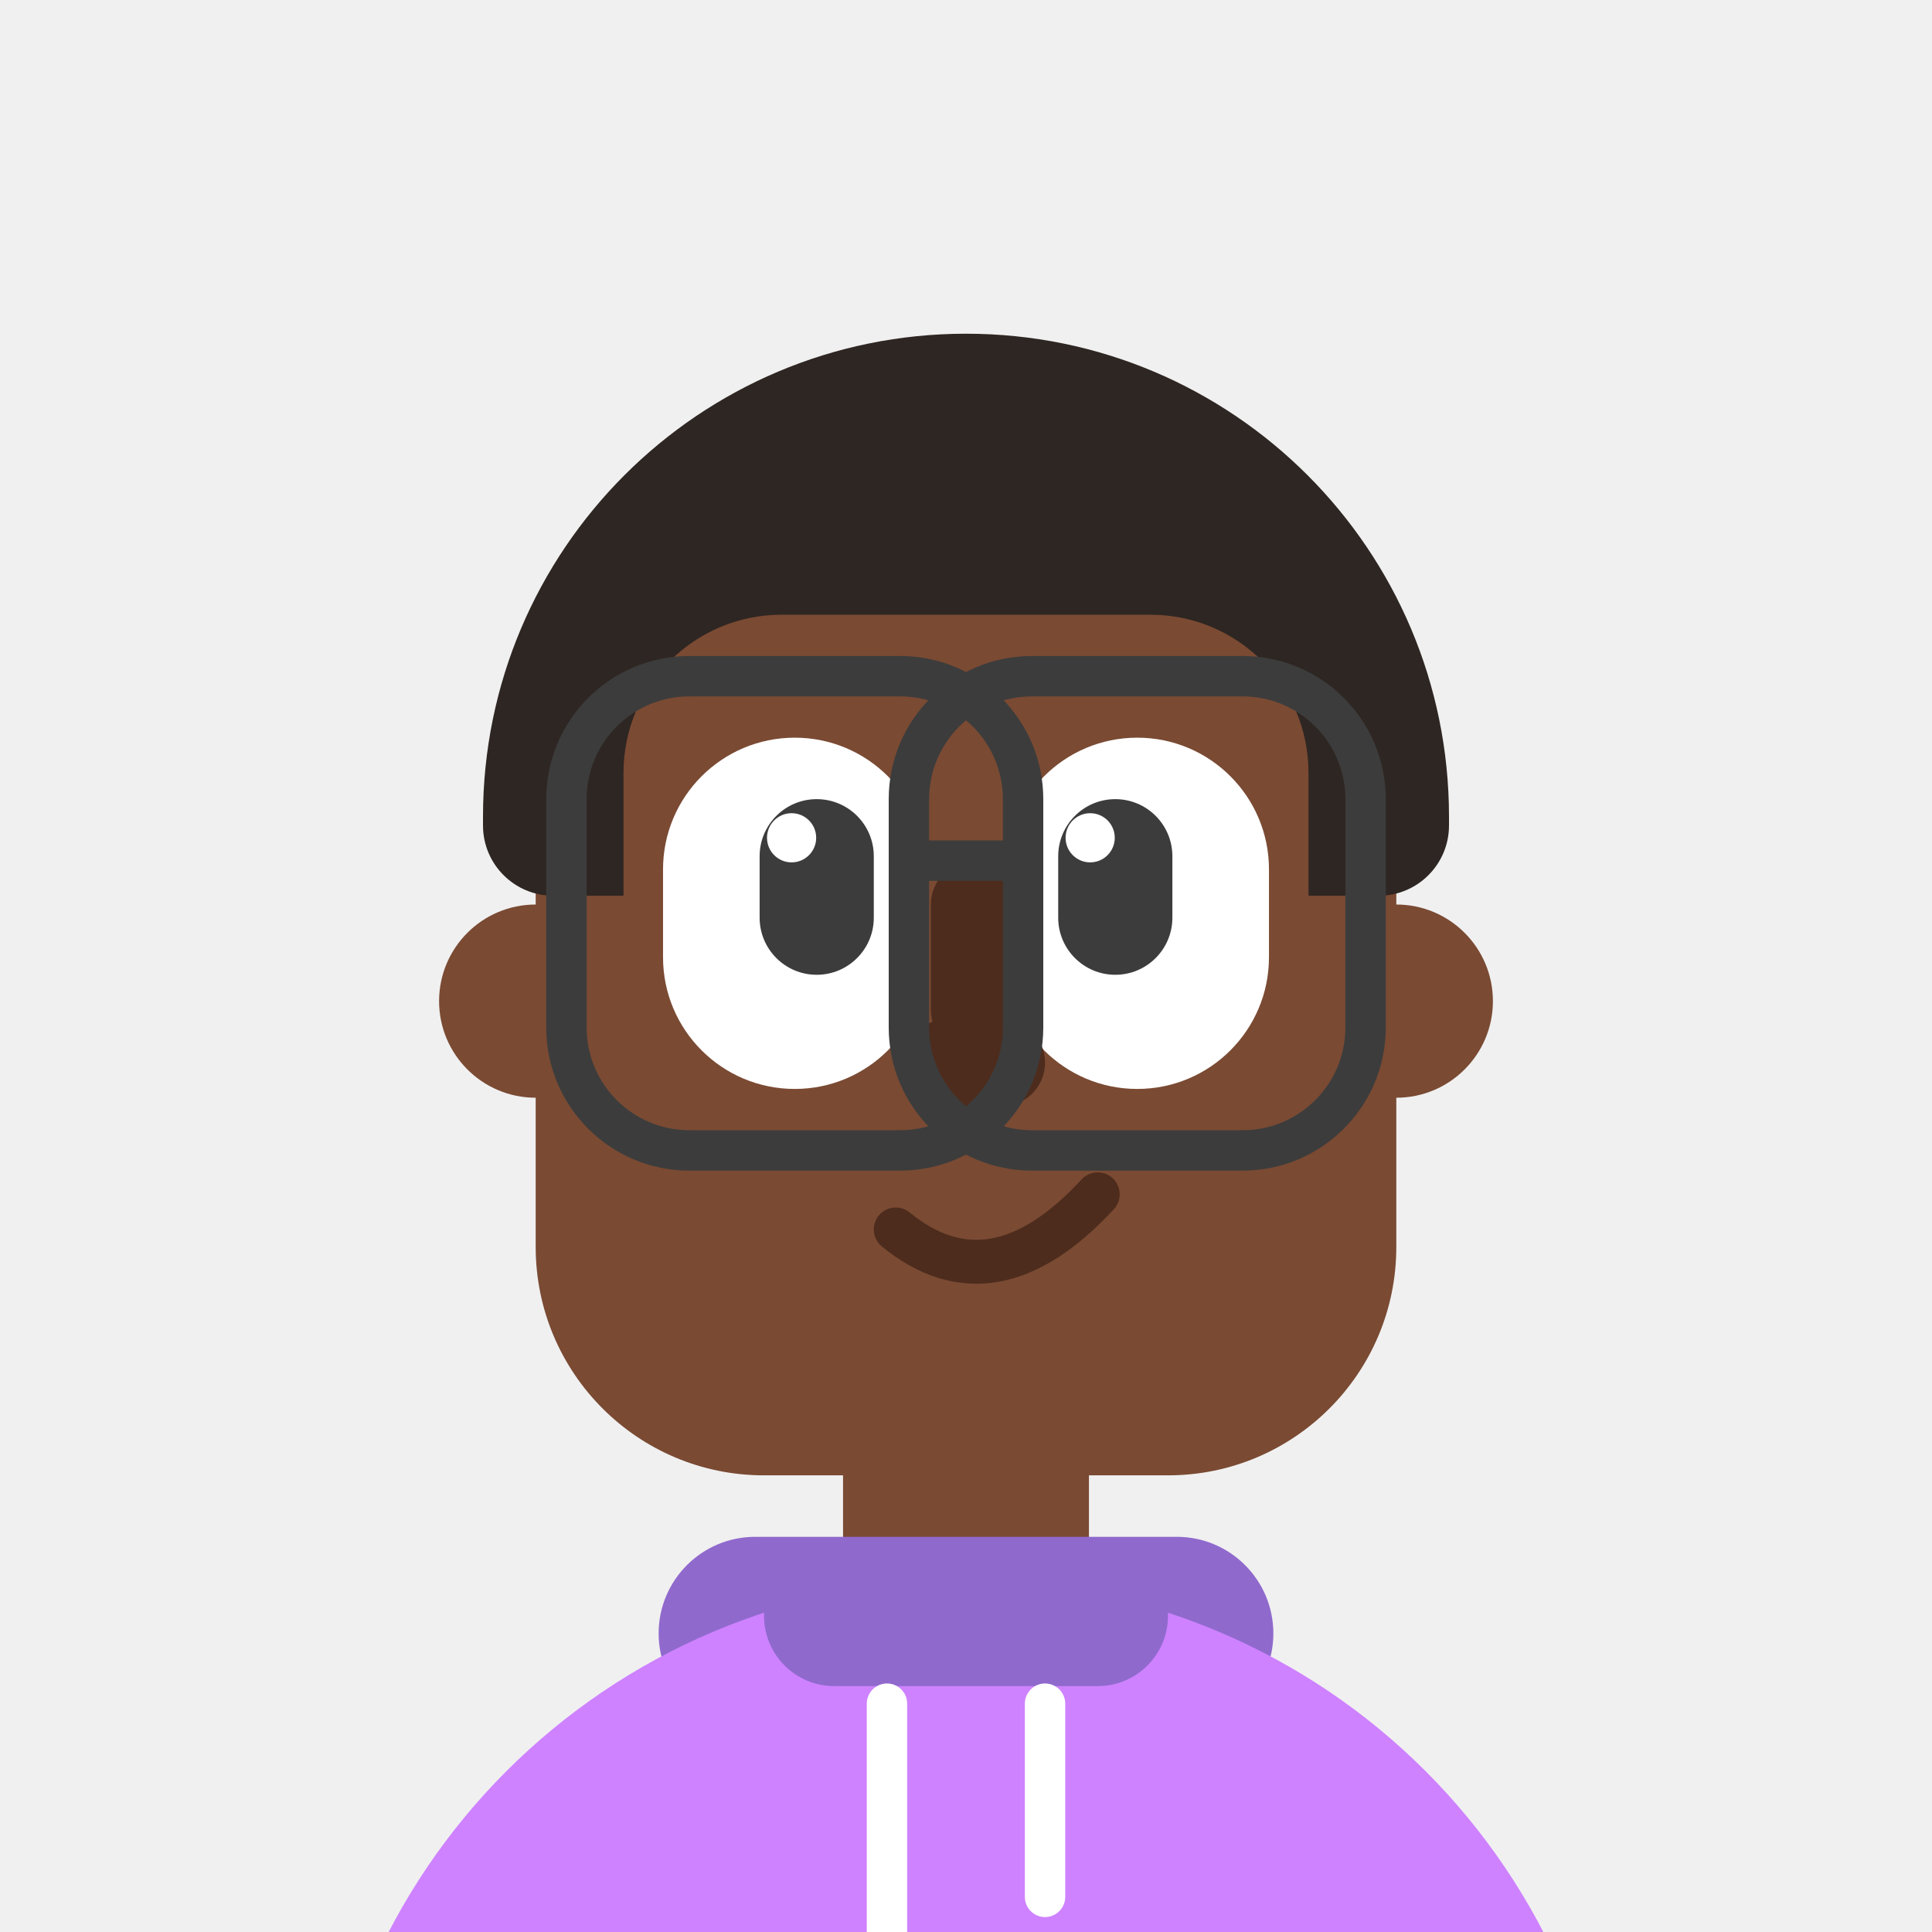
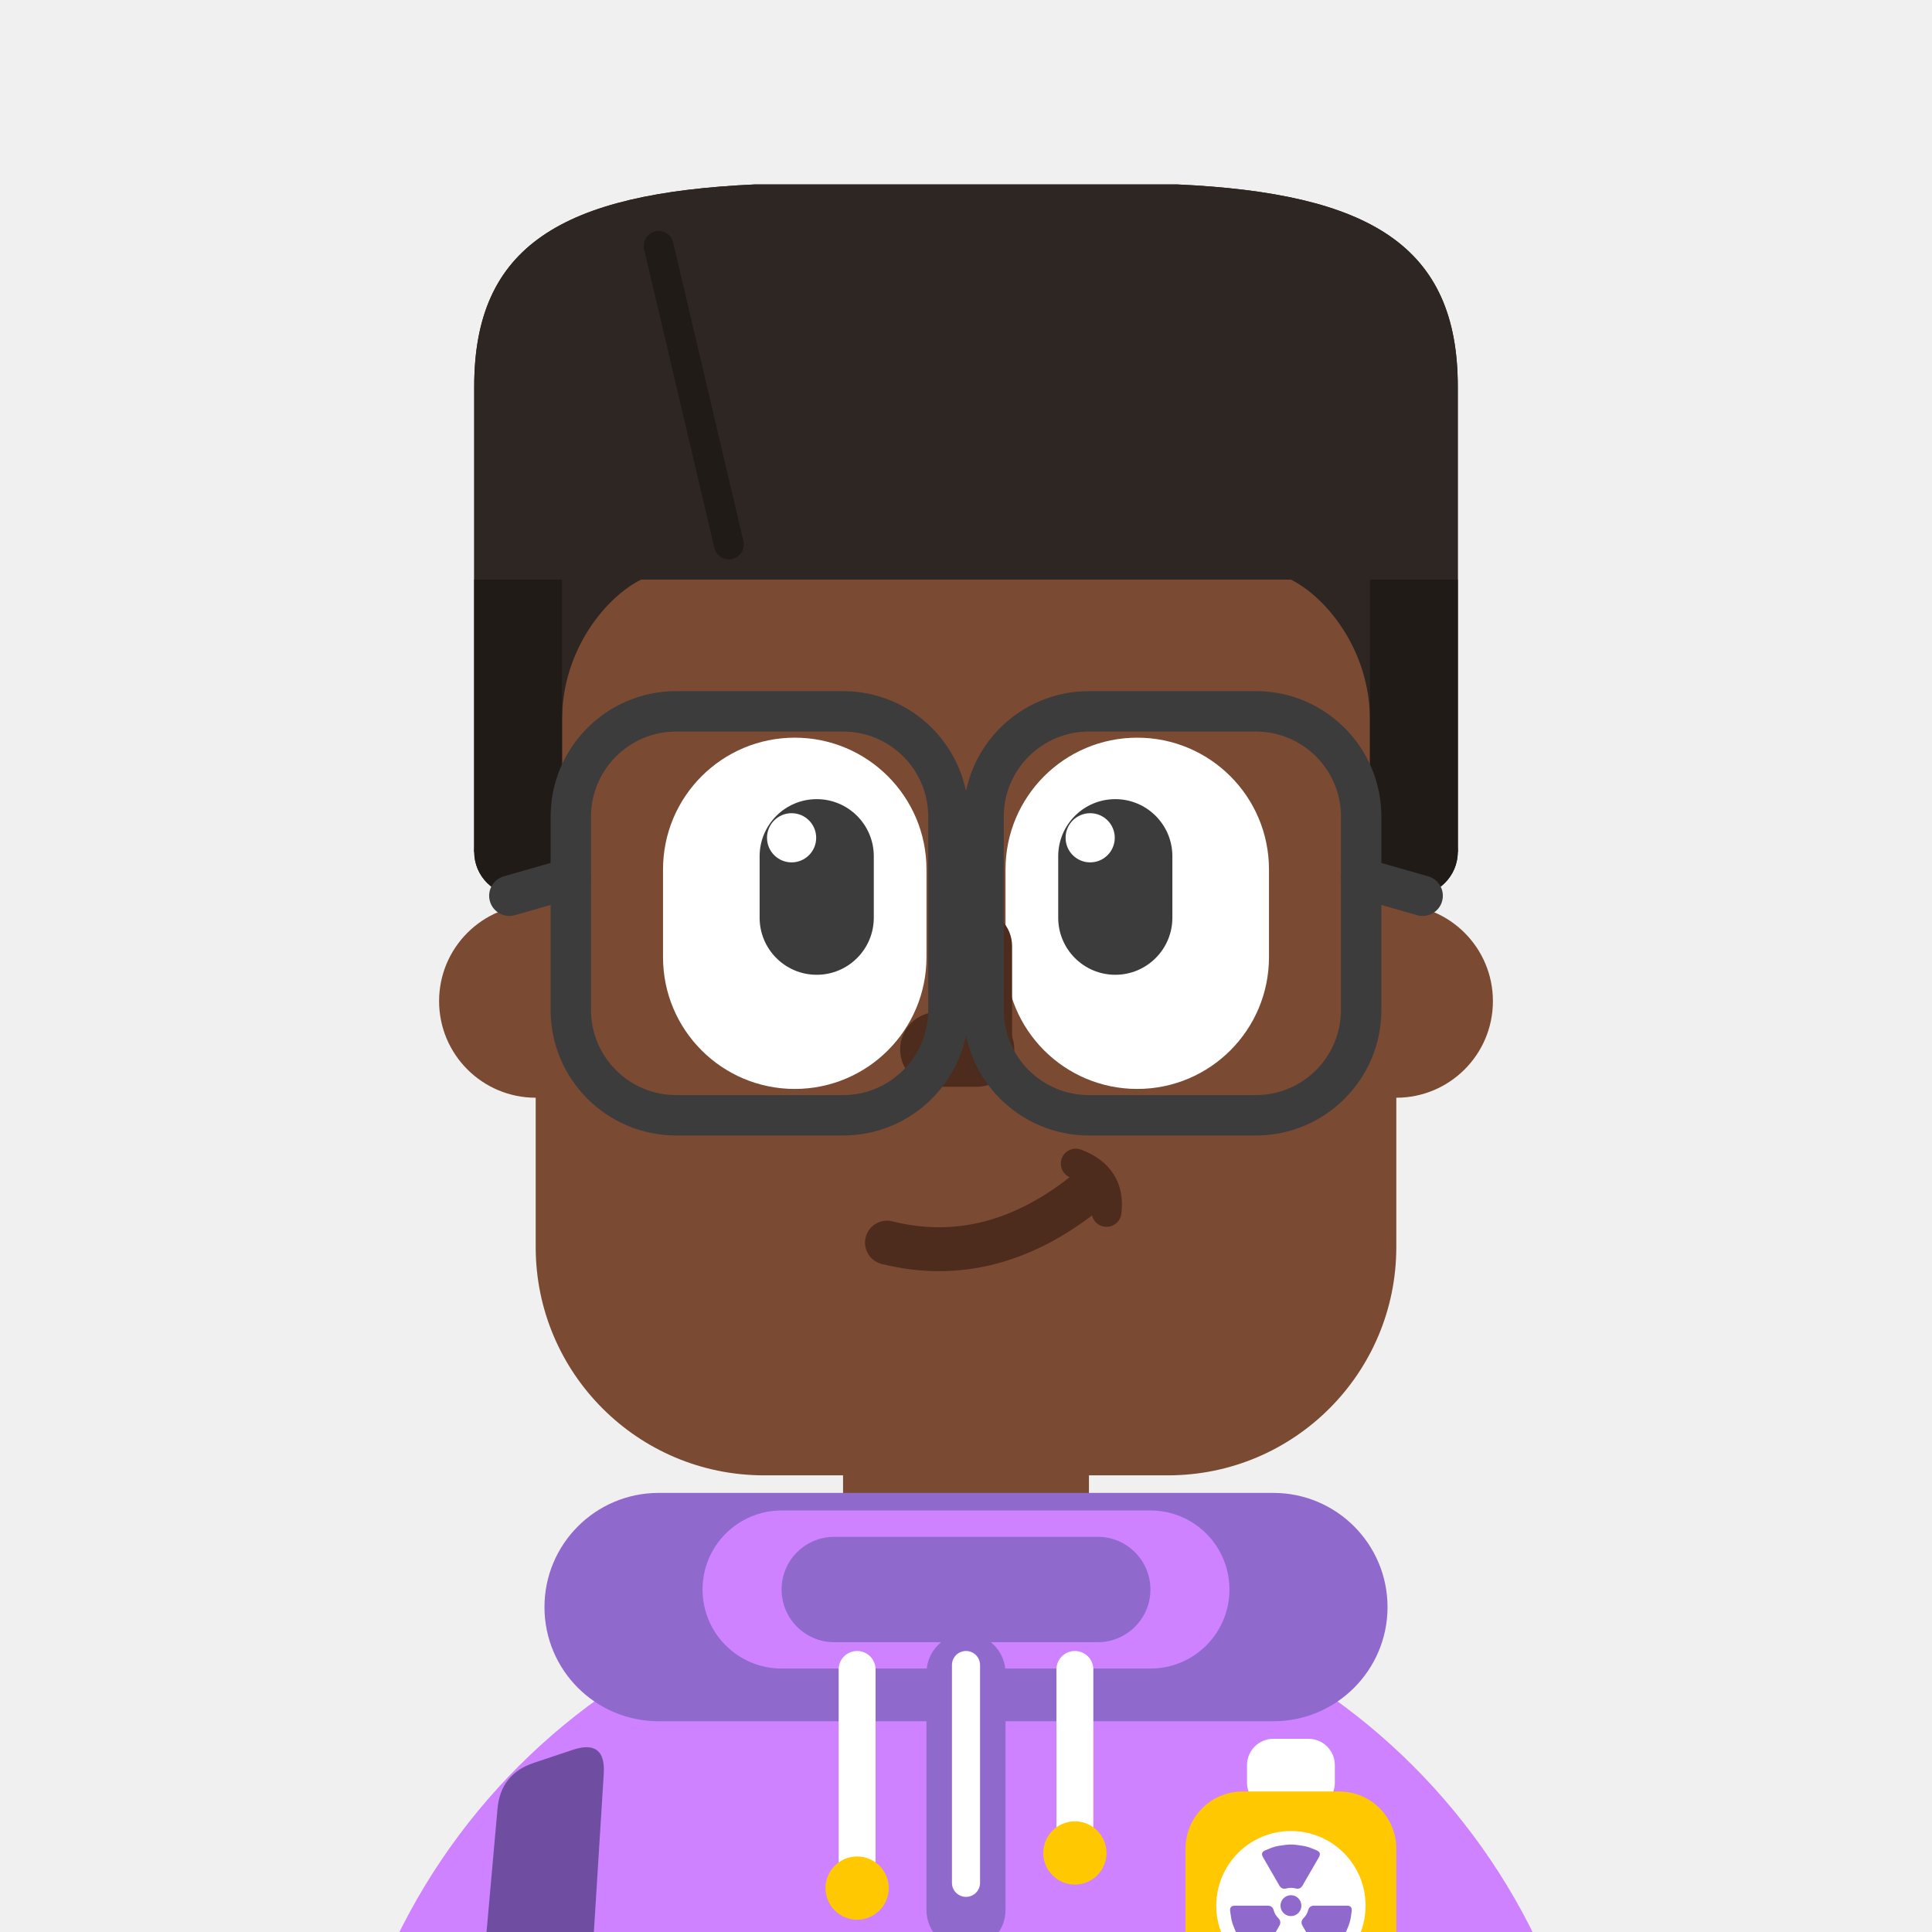
<svg xmlns="http://www.w3.org/2000/svg" width="220" height="220" viewBox="-110 -112 220 220">
+   <path d="M-56 -15V-68C-56 -84 -46 -90 -24 -91H24C46 -90 56 -84 56 -68V-15Z" fill="#2E2622" />
  <path d="M-105 252a25 25 0 1 0 50 0a25 25 0 1 0 -50 0Z" fill="#7A4A33" />
  <path d="M-46 118L-70.65 215.17" fill="none" stroke="#CE82FF" stroke-width="38" stroke-linecap="round" stroke-linejoin="round" />
  <path d="M55 252a25 25 0 1 0 50 0a25 25 0 1 0 -50 0Z" fill="#7A4A33" />
  <path d="M46 118L70.65 215.17" fill="none" stroke="#CE82FF" stroke-width="38" stroke-linecap="round" stroke-linejoin="round" />
  <path d="M-8 40H8A6 6 0 0 1 14 46V74A6 6 0 0 1 8 80H-8A6 6 0 0 1 -14 74V46A6 6 0 0 1 -8 40Z" fill="#7A4A33" />
  <path d="M-8 40H8A6 6 0 0 1 14 46V48A6 6 0 0 1 8 54H-8A6 6 0 0 1 -14 48V46A6 6 0 0 1 -8 40Z" fill="#4D2C1D" />
-   <path d="M-24 63H24A11 11 0 0 1 35 74V74A11 11 0 0 1 24 85H-24A11 11 0 0 1 -35 74V74A11 11 0 0 1 -24 63Z" fill="#9069CD" />
-   <path d="M-74 142A74 74 0 0 1 74 142V220A30 30 0 0 1 44 250H-44A30 30 0 0 1 -74 220Z" fill="#CE82FF" />
-   <path d="M-15 64H15A8 8 0 0 1 23 72V72A8 8 0 0 1 15 80H-15A8 8 0 0 1 -23 72V72A8 8 0 0 1 -15 64Z" fill="#9069CD" />
-   <path d="M-9 82V108" fill="none" stroke="#FFFFFF" stroke-width="4.6" stroke-linecap="round" stroke-linejoin="round" />
-   <path d="M9 82V104" fill="none" stroke="#FFFFFF" stroke-width="4.6" stroke-linecap="round" stroke-linejoin="round" />
+   <path d="M-72 140A72 72 0 0 1 72 140V220A30 30 0 0 1 42 250H-42A30 30 0 0 1 -72 220Z" fill="#CE82FF" />
+   <path d="M-35 58H35A13 13 0 0 1 48 71V71A13 13 0 0 1 35 84H-35A13 13 0 0 1 -48 71V71A13 13 0 0 1 -35 58Z" fill="#9069CD" />
+   <path d="M-21 60H21A9 9 0 0 1 30 69V69A9 9 0 0 1 21 78H-21A9 9 0 0 1 -30 69V69A9 9 0 0 1 -21 60Z" fill="#CE82FF" />
+   <path d="M-15 63H15A6 6 0 0 1 21 69V69A6 6 0 0 1 15 75H-15A6 6 0 0 1 -21 69V69A6 6 0 0 1 -15 63Z" fill="#9069CD" />
+   <path d="M0 74H0A4.5 4.5 0 0 1 4.5 78.5V105.5A4.5 4.5 0 0 1 0 110H0A4.5 4.5 0 0 1 -4.5 105.5V78.5A4.5 4.5 0 0 1 0 74Z" fill="#9069CD" />
+   <path d="M0 76H0A1.6 1.6 0 0 1 1.6 77.6V102.4A1.6 1.6 0 0 1 0 104H0A1.6 1.6 0 0 1 -1.6 102.4V77.6A1.6 1.6 0 0 1 0 76Z" fill="#FFFFFF" />
+   <path d="M-12.4 76H-12.4A2.1 2.1 0 0 1 -10.3 78.1V99.9A2.1 2.1 0 0 1 -12.4 102H-12.4A2.1 2.1 0 0 1 -14.5 99.9V78.1A2.1 2.1 0 0 1 -12.4 76Z" fill="#FFFFFF" />
+   <path d="M12.4 76H12.4A2.1 2.1 0 0 1 14.5 78.1V95.9A2.1 2.1 0 0 1 12.4 98H12.4A2.1 2.1 0 0 1 10.3 95.9V78.1A2.1 2.1 0 0 1 12.4 76Z" fill="#FFFFFF" />
+   <path d="M-16 103a3.6 3.6 0 1 0 7.2 0a3.6 3.6 0 1 0 -7.2 0Z" fill="#FFC800" />
+   <path d="M8.8 99a3.6 3.6 0 1 0 7.2 0a3.6 3.6 0 1 0 -7.2 0Z" fill="#FFC800" />
+   <path d="M35 86H39A3 3 0 0 1 42 89V91A3 3 0 0 1 39 94H35A3 3 0 0 1 32 91V89A3 3 0 0 1 35 86Z" fill="#FFFFFF" />
+   <path d="M31.5 92H42.5A6.5 6.5 0 0 1 49 98.5V111.5A6.5 6.5 0 0 1 42.5 118H31.5A6.5 6.5 0 0 1 25 111.5V98.5A6.5 6.5 0 0 1 31.5 92Z" fill="#FFC800" />
+   <path d="M28.5 105a8.5 8.5 0 1 0 17 0a8.5 8.5 0 1 0 -17 0Z" fill="#FFFFFF" />
+   <path d="M33.82 99.48Q33.5 98.94 34.08 98.7L34.61 98.48Q35.19 98.24 35.81 98.16L36.38 98.08Q37 98 37.62 98.08L38.19 98.16Q38.81 98.24 39.39 98.48L39.92 98.7Q40.5 98.94 40.19 99.48L38.32 102.71Q38.05 103.18 37.53 103.04L37.53 103.04Q37 102.9 36.48 103.04L36.48 103.04Q35.95 103.18 35.68 102.71Z" fill="#9069CD" />
+   <path d="M43.37 105Q44 105 43.92 105.62L43.84 106.19Q43.76 106.81 43.52 107.39L43.3 107.92Q43.06 108.5 42.68 109L42.33 109.45Q41.95 109.95 41.45 110.33L41 110.68Q40.5 111.06 40.19 110.52L38.32 107.29Q38.05 106.82 38.43 106.43L38.43 106.43Q38.82 106.05 38.96 105.53L38.96 105.53Q39.1 105 39.64 105Z" fill="#9069CD" />
+   <path d="M33.82 110.52Q33.5 111.06 33 110.68L32.55 110.33Q32.05 109.95 31.67 109.45L31.32 109Q30.94 108.5 30.7 107.92L30.48 107.39Q30.24 106.81 30.16 106.19L30.08 105.62Q30 105 30.63 105L34.36 105Q34.9 105 35.04 105.53L35.04 105.53Q35.18 106.05 35.57 106.43L35.57 106.43Q35.95 106.82 35.68 107.29Z" fill="#9069CD" />
+   <path d="M35.81 105a1.19 1.19 0 1 0 2.38 0a1.19 1.19 0 1 0 -2.38 0Z" fill="#9069CD" />
+   <path d="M-43.74 150.86Q-42 140 -31 140L31 140Q42 140 43.74 150.86L48.26 179.14Q50 190 39 190L-39 190Q-50 190 -48.26 179.14Z" fill="#9069CD" />
+   <path d="M-33.25 154.9Q-32 147 -24 147L24 147Q32 147 33.25 154.9L36.75 177.1Q38 185 30 185L-30 185Q-38 185 -36.75 177.1Z" fill="#CE82FF" />
+   <path d="M0 146H0A2.2 2.2 0 0 1 2.2 148.2V183.8A2.2 2.2 0 0 1 0 186H0A2.2 2.2 0 0 1 -2.2 183.8V148.2A2.2 2.2 0 0 1 0 146Z" fill="#9069CD" />
+   <path d="M-53.35 93.98Q-53 90 -49.21 88.74L-44.79 87.26Q-41 86 -41.25 89.99L-46.75 178.01Q-47 182 -50.96 181.43L-57.04 180.57Q-61 180 -60.65 176.02Z" fill="#6F4EA1" />
+   <path d="M-85 148H-85A6 6 0 0 1 -79 154V172A6 6 0 0 1 -85 178H-85A6 6 0 0 1 -91 172V154A6 6 0 0 1 -85 148Z" fill="#6F4EA1" />
+   <path d="M-86.5 146H-83.5A4.5 4.5 0 0 1 -79 150.5V150.5A4.5 4.5 0 0 1 -83.5 155H-86.5A4.5 4.5 0 0 1 -91 150.5V150.5A4.5 4.5 0 0 1 -86.5 146Z" fill="#FF9600" />
+   <path d="M-83 172H-45A11 11 0 0 1 -34 183V215A11 11 0 0 1 -45 226H-83A11 11 0 0 1 -94 215V183A11 11 0 0 1 -83 172Z" fill="#FFC800" />
+   <path d="M-83 202H-45A11 11 0 0 1 -34 213V215A11 11 0 0 1 -45 226H-83A11 11 0 0 1 -94 215V213A11 11 0 0 1 -83 202Z" fill="#FF9600" />
+   <path d="M-79.5 178H-48.5A5.5 5.5 0 0 1 -43 183.5V192.5A5.5 5.5 0 0 1 -48.5 198H-79.5A5.5 5.5 0 0 1 -85 192.5V183.5A5.5 5.5 0 0 1 -79.5 178Z" fill="#FFFFFF" />
+   <path d="M-64.28 193.04Q-65 194 -63.8 194L-63.2 194Q-62 194 -61.28 193.04L-53.72 182.96Q-53 182 -54.2 182L-54.8 182Q-56 182 -56.72 182.96Z" fill="#FF4B4B" />
+   <path d="M-66.8 194a2.8 2.8 0 1 0 5.6 0a2.8 2.8 0 1 0 -5.6 0Z" fill="#3C3C3C" />
+   <path d="M-79 214a5 5 0 1 0 10 0a5 5 0 1 0 -10 0Z" fill="#3C3C3C" />
+   <path d="M-58 211H-46A3 3 0 0 1 -43 214V214A3 3 0 0 1 -46 217H-58A3 3 0 0 1 -61 214V214A3 3 0 0 1 -58 211Z" fill="#FFFFFF" />
  <path d="M-60 2a11 11 0 1 0 22 0a11 11 0 1 0 -22 0Z" fill="#7A4A33" />
  <path d="M38 2a11 11 0 1 0 22 0a11 11 0 1 0 -22 0Z" fill="#7A4A33" />
  <path d="M-49 -17A49 49 0 0 1 49 -17V30A26 26 0 0 1 23 56H-23A26 26 0 0 1 -49 30Z" fill="#7A4A33" />
  <path d="M-19.5 -28H-19.5A15 15 0 0 1 -4.5 -13V-3A15 15 0 0 1 -19.5 12H-19.5A15 15 0 0 1 -34.5 -3V-13A15 15 0 0 1 -19.5 -28Z" fill="#FFFFFF" />
  <path d="M-17 -21H-17A6.5 6.5 0 0 1 -10.5 -14.5V-7.5A6.5 6.5 0 0 1 -17 -1H-17A6.5 6.5 0 0 1 -23.5 -7.5V-14.5A6.5 6.5 0 0 1 -17 -21Z" fill="#3C3C3C" />
  <path d="M-22.66 -16.6a2.8 2.8 0 1 0 5.6 0a2.8 2.8 0 1 0 -5.6 0Z" fill="#FFFFFF" />
  <path d="M19.5 -28H19.5A15 15 0 0 1 34.5 -13V-3A15 15 0 0 1 19.5 12H19.5A15 15 0 0 1 4.5 -3V-13A15 15 0 0 1 19.5 -28Z" fill="#FFFFFF" />
  <path d="M17 -21H17A6.5 6.5 0 0 1 23.5 -14.5V-7.5A6.5 6.5 0 0 1 17 -1H17A6.5 6.5 0 0 1 10.5 -7.5V-14.5A6.5 6.5 0 0 1 17 -21Z" fill="#3C3C3C" />
  <path d="M11.34 -16.6a2.8 2.8 0 1 0 5.6 0a2.8 2.8 0 1 0 -5.6 0Z" fill="#FFFFFF" />
-   <path d="M1 -14H1A5 5 0 0 1 6 -9V3A5 5 0 0 1 1 8H1A5 5 0 0 1 -4 3V-9A5 5 0 0 1 1 -14Z" fill="#4D2C1D" />
-   <path d="M-2 4H4A5 5 0 0 1 9 9V9A5 5 0 0 1 4 14H-2A5 5 0 0 1 -7 9V9A5 5 0 0 1 -2 4Z" fill="#4D2C1D" />
-   <path d="M-8 28Q3 37 15 24" fill="none" stroke="#4D2C1D" stroke-width="5" stroke-linecap="round" stroke-linejoin="round" />
-   <path d="M-55 -19A55 55 0 0 1 55 -19V-18A8 8 0 0 1 47 -10H-47A8 8 0 0 1 -55 -18ZM-39 -10V-24A18 18 0 0 1 -21 -42H21A18 18 0 0 1 39 -24V-10Z" fill="#2E2622" fill-rule="evenodd" />
-   <path d="M-31.5 -35H-7.5A14 14 0 0 1 6.5 -21V5A14 14 0 0 1 -7.5 19H-31.5A14 14 0 0 1 -45.5 5V-21A14 14 0 0 1 -31.5 -35Z" fill="none" stroke="#3C3C3C" stroke-width="4.6" stroke-linecap="round" stroke-linejoin="round" />
-   <path d="M7.5 -35H31.5A14 14 0 0 1 45.5 -21V5A14 14 0 0 1 31.5 19H7.5A14 14 0 0 1 -6.5 5V-21A14 14 0 0 1 7.5 -35Z" fill="none" stroke="#3C3C3C" stroke-width="4.6" stroke-linecap="round" stroke-linejoin="round" />
-   <path d="M6.5 -14H-6.5" fill="none" stroke="#3C3C3C" stroke-width="4.6" stroke-linecap="round" stroke-linejoin="round" />
+   <path d="M1 -8.5H1A4.25 4.25 0 0 1 5.25 -4.25V6.25A4.25 4.25 0 0 1 1 10.5H1A4.25 4.25 0 0 1 -3.25 6.25V-4.25A4.25 4.25 0 0 1 1 -8.5Z" fill="#4D2C1D" />
+   <path d="M-3.25 3.25H1.25A4.25 4.25 0 0 1 5.5 7.5V7.5A4.25 4.25 0 0 1 1.25 11.75H-3.25A4.25 4.25 0 0 1 -7.5 7.5V7.5A4.25 4.25 0 0 1 -3.25 3.25Z" fill="#4D2C1D" />
+   <path d="M-9 29.5Q3 32.5 14 23.5" fill="none" stroke="#4D2C1D" stroke-width="5" stroke-linecap="round" stroke-linejoin="round" />
+   <path d="M12.5 20.5Q16.5 22 16 26" fill="none" stroke="#4D2C1D" stroke-width="3.4" stroke-linecap="round" stroke-linejoin="round" />
+   <path d="M-56 -15V-68C-56 -84 -46 -90 -24 -91H24C46 -90 56 -84 56 -68V-15ZM-46 -15V-30C-46 -38 -41 -44 -37 -46H37C41 -44 46 -38 46 -30V-15Z" fill="#2E2622" fill-rule="evenodd" />
+   <path d="M-56 -15a5 5 0 1 0 10 0a5 5 0 1 0 -10 0Z" fill="#211B18" />
+   <path d="M46 -15a5 5 0 1 0 10 0a5 5 0 1 0 -10 0Z" fill="#211B18" />
+   <path d="M-56 -46H-46V-15A5 5 0 0 1 -56 -15Z" fill="#211B18" />
+   <path d="M46 -46H56V-15A5 5 0 0 1 46 -15Z" fill="#211B18" />
+   <path d="M-35 -84L-27 -50" fill="none" stroke="#211B18" stroke-width="3.4" stroke-linecap="round" stroke-linejoin="round" />
+   <path d="M-33 -31H-14A12 12 0 0 1 -2 -19V3A12 12 0 0 1 -14 15H-33A12 12 0 0 1 -45 3V-19A12 12 0 0 1 -33 -31Z" fill="none" stroke="#3C3C3C" stroke-width="4.6" stroke-linecap="round" stroke-linejoin="round" />
+   <path d="M14 -31H33A12 12 0 0 1 45 -19V3A12 12 0 0 1 33 15H14A12 12 0 0 1 2 3V-19A12 12 0 0 1 14 -31Z" fill="none" stroke="#3C3C3C" stroke-width="4.6" stroke-linecap="round" stroke-linejoin="round" />
+   <path d="M-2 -14H2" fill="none" stroke="#3C3C3C" stroke-width="4.6" stroke-linecap="round" stroke-linejoin="round" />
+   <path d="M-45 -12L-52 -10" fill="none" stroke="#3C3C3C" stroke-width="4.6" stroke-linecap="round" stroke-linejoin="round" />
+   <path d="M45 -12L52 -10" fill="none" stroke="#3C3C3C" stroke-width="4.6" stroke-linecap="round" stroke-linejoin="round" />
</svg>
